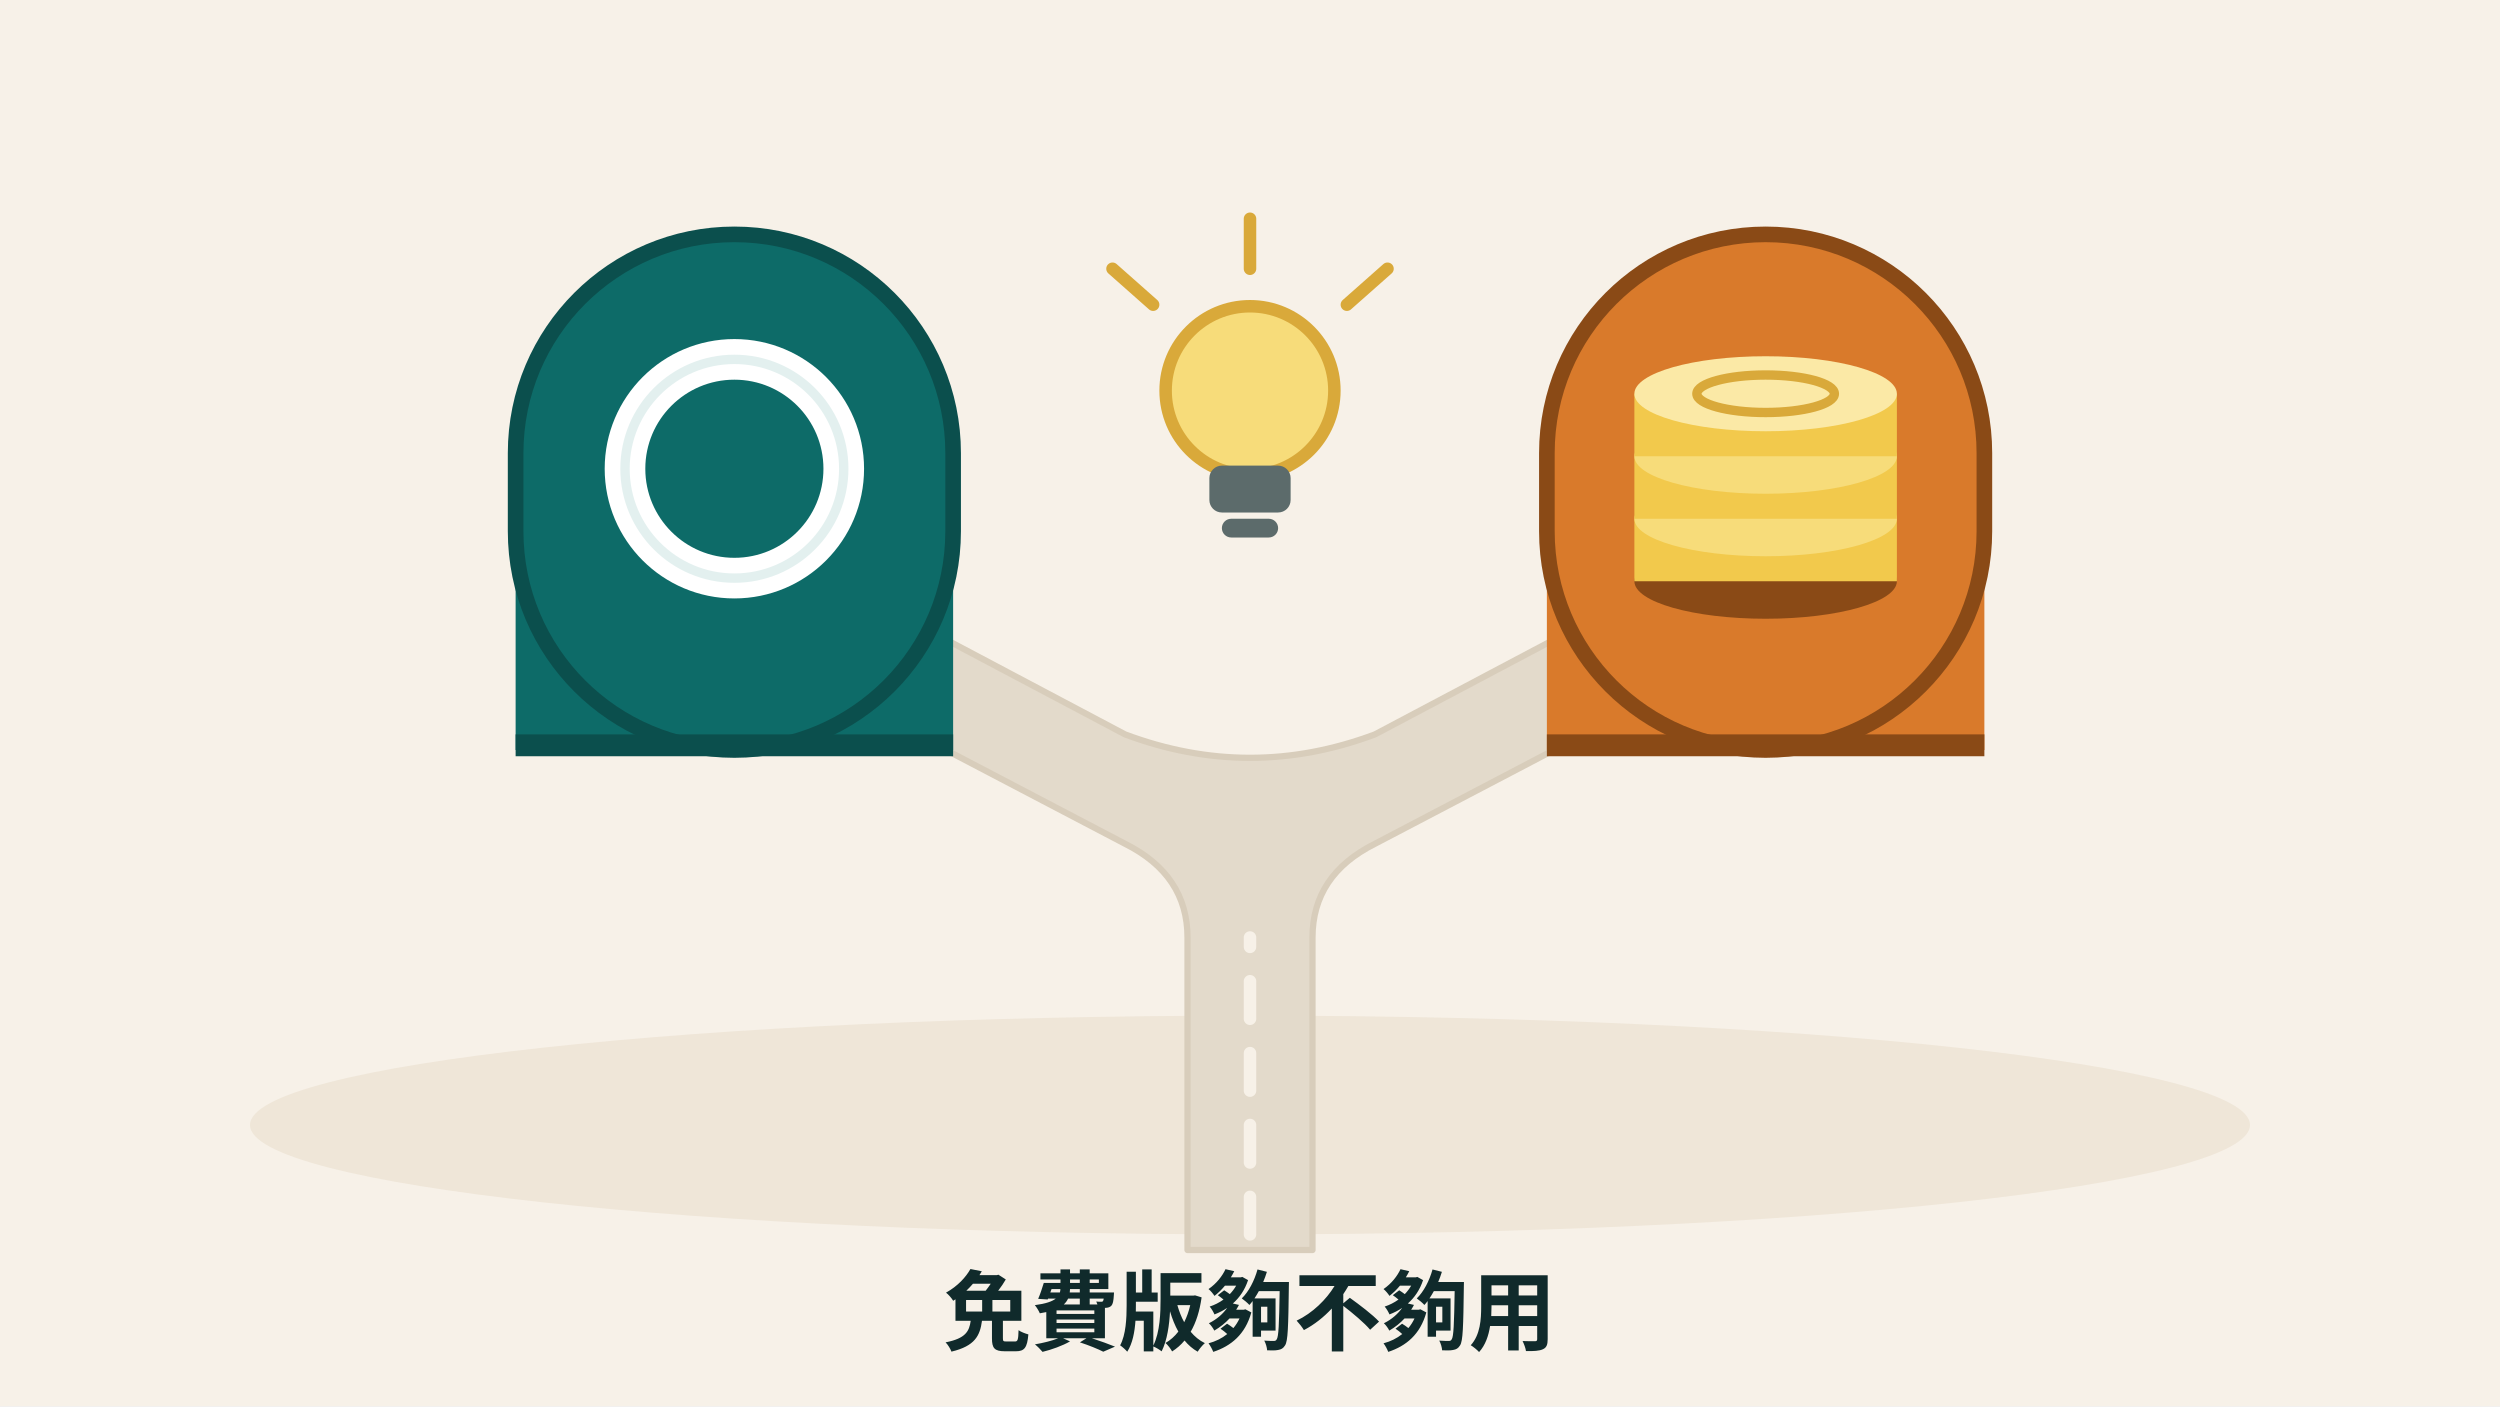
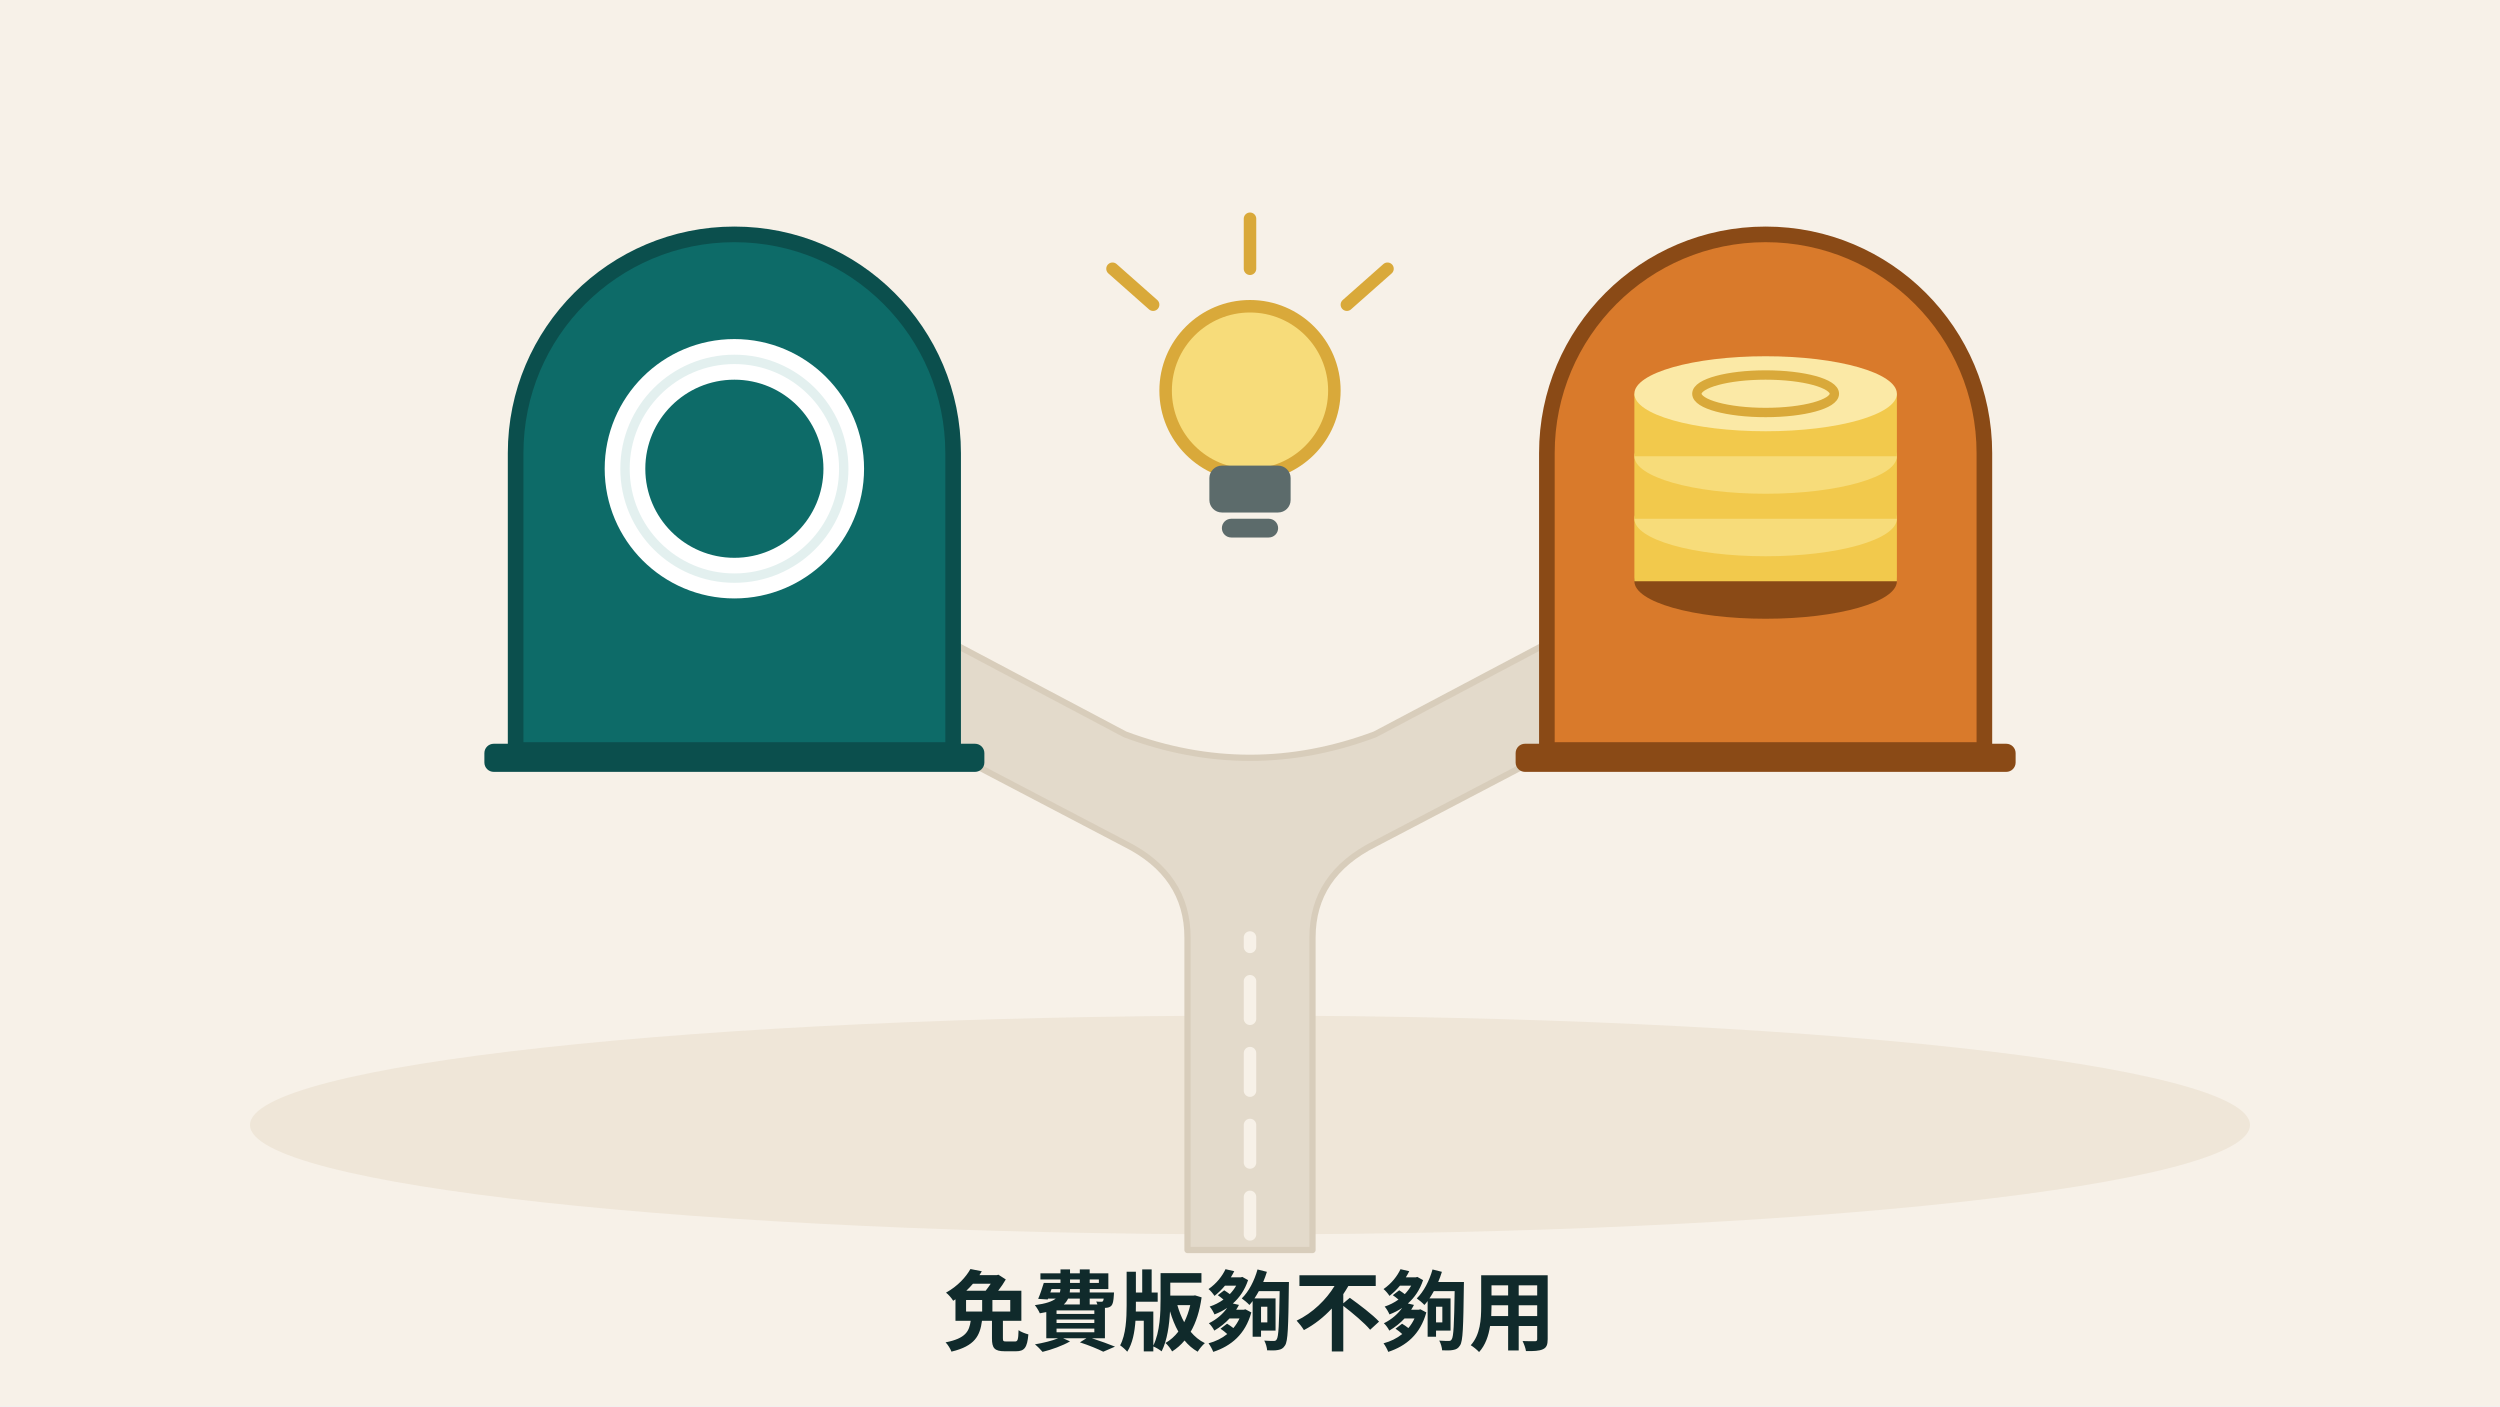
<svg xmlns="http://www.w3.org/2000/svg" viewBox="0 0 1600 900" width="1600" height="900" role="img" aria-labelledby="title desc" font-family="'Noto Sans TC','Noto Sans JP','PingFang TC','Microsoft JhengHei','Hiragino Sans',system-ui,sans-serif">
  <rect width="1600" height="900" fill="#F7F1E8" />
  <ellipse cx="800" cy="720" rx="640" ry="70" fill="#EFE6D8" />
  <path d="M 760 800 L 840 800 L 840 600 Q 840 560 880 540 L 1090 430 L 1050 380 L 880 470 Q 800 500 720 470 L 550 380 L 510 430 L 720 540 Q 760 560 760 600 Z" fill="#E3DACB" stroke="#D8CDBB" stroke-width="4" stroke-linejoin="round" />
  <path d="M 800 790 L 800 600" stroke="#F7F1E8" stroke-width="8" stroke-dasharray="24 22" stroke-linecap="round" />
-   <rect x="330" y="150" width="280" height="330" rx="140" fill="#0D6B68" />
-   <rect x="330" y="290" width="280" height="190" fill="#0D6B68" />
-   <rect x="330" y="150" width="280" height="330" rx="140" fill="none" stroke="#0B4F4D" stroke-width="10" />
-   <rect x="330" y="470" width="280" height="14" fill="#0B4F4D" />
+   <path d="M 330 290 A 140 140 0 0 1 610 290 L 610 480 L 330 480 Z" fill="#0D6B68" stroke="#0B4F4D" stroke-width="10" stroke-linejoin="round" />
+   <rect x="310" y="476" width="320" height="18" rx="6" fill="#0B4F4D" />
  <circle cx="470" cy="300" r="70" fill="none" stroke="#FFFFFF" stroke-width="26" />
  <circle cx="470" cy="300" r="70" fill="none" stroke="#E3F0EF" stroke-width="6" />
-   <rect x="990" y="150" width="280" height="330" rx="140" fill="#D97A2B" />
-   <rect x="990" y="290" width="280" height="190" fill="#D97A2B" />
-   <rect x="990" y="150" width="280" height="330" rx="140" fill="none" stroke="#8A4A16" stroke-width="10" />
-   <rect x="990" y="470" width="280" height="14" fill="#8A4A16" />
+   <path d="M 990 290 A 140 140 0 0 1 1270 290 L 1270 480 L 990 480 Z" fill="#D97A2B" stroke="#8A4A16" stroke-width="10" stroke-linejoin="round" />
+   <rect x="970" y="476" width="320" height="18" rx="6" fill="#8A4A16" />
  <ellipse cx="1130" cy="372" rx="84" ry="24" fill="#8A4A16" />
  <rect x="1046" y="332" width="168" height="40" fill="#F2C94C" />
  <ellipse cx="1130" cy="332" rx="84" ry="24" fill="#F7DC7A" />
  <rect x="1046" y="292" width="168" height="40" fill="#F2C94C" />
  <ellipse cx="1130" cy="292" rx="84" ry="24" fill="#F7DC7A" />
  <rect x="1046" y="252" width="168" height="40" fill="#F2C94C" />
  <ellipse cx="1130" cy="252" rx="84" ry="24" fill="#FBE9A6" />
  <ellipse cx="1130" cy="252" rx="44" ry="12" fill="none" stroke="#D9A93A" stroke-width="6" />
  <circle cx="800" cy="250" r="54" fill="#F7DC7A" stroke="#D9A93A" stroke-width="8" />
  <rect x="774" y="298" width="52" height="30" rx="8" fill="#5C6B6B" />
  <rect x="782" y="332" width="36" height="12" rx="6" fill="#5C6B6B" />
  <path d="M 800 172 L 800 140" stroke="#D9A93A" stroke-width="8" stroke-linecap="round" />
  <path d="M 738 195 L 712 172" stroke="#D9A93A" stroke-width="8" stroke-linecap="round" />
  <path d="M 862 195 L 888 172" stroke="#D9A93A" stroke-width="8" stroke-linecap="round" />
  <text x="800" y="860" font-size="56" font-weight="700" fill="#102A2B" text-anchor="middle">免費版夠不夠用</text>
</svg>
